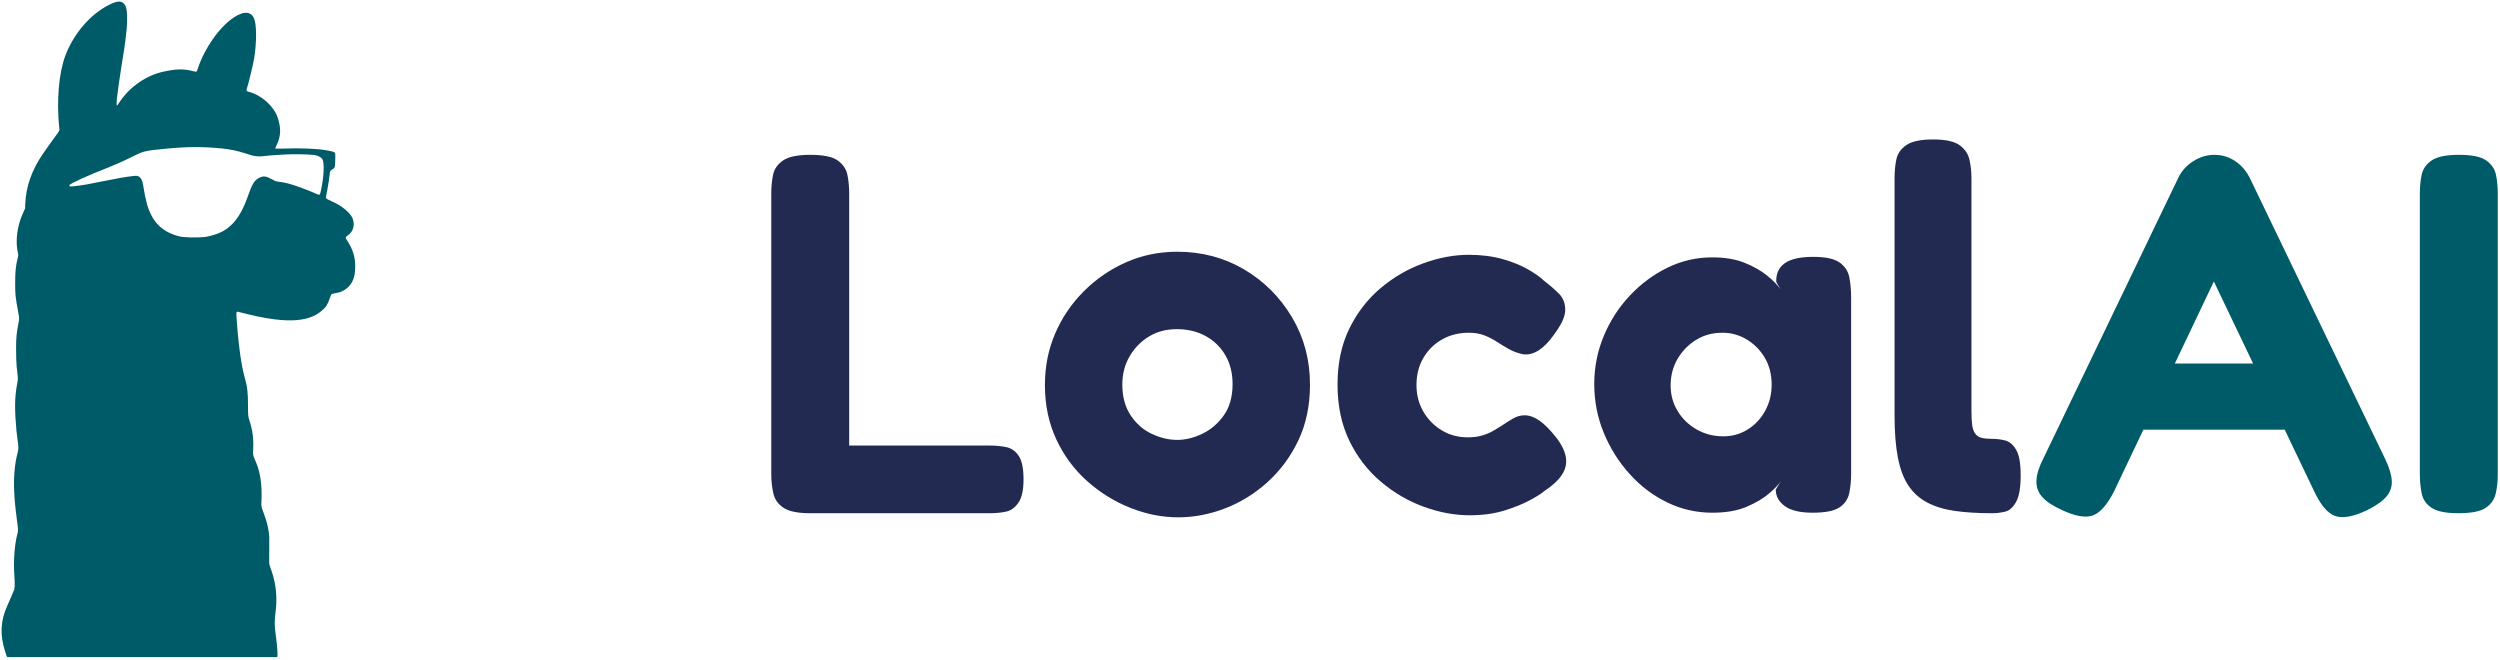
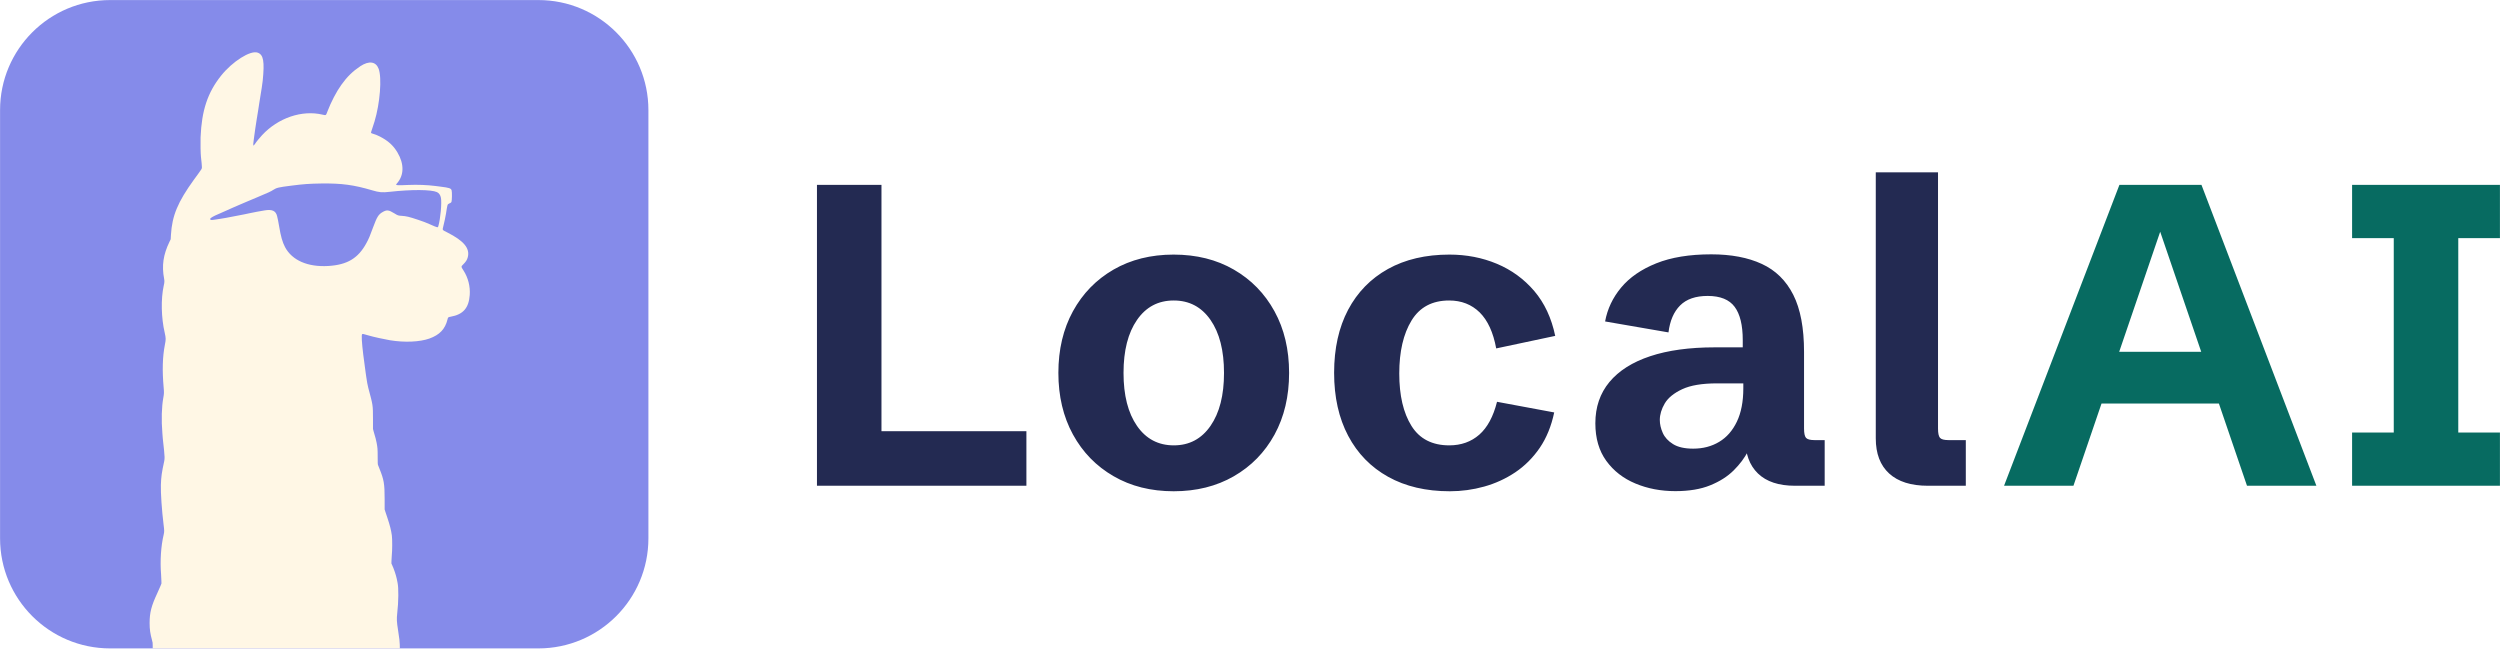
- <svg xmlns="http://www.w3.org/2000/svg" viewBox="278 80 3281 865">
-   <path fill="#005b69" fill-rule="evenodd" d="M287.1 941.6C286.8 941.2 286.5 940.8 286.5 940.6C286.5 940.4 285.7 937.8 284.7 934.8C277.7 913.5 278.6 894.7 287.5 875.1C291.9 865.3 296.1 855.5 296.7 853.7C297.4 851.2 297.5 845.1 296.9 836.4C295.4 816.4 297.1 793.8 301.0 780.2C302.0 776.6 301.9 774.3 300.0 760.6C295.6 728.5 295.2 705.5 298.8 684.6C299.2 682.2 300.1 678.3 301.2 674.0C302.3 669.5 302.4 667.0 301.6 661.3C300.5 653.4 300.2 651.1 299.6 645.5C297.1 618.4 297.2 601.9 300.2 585.6C301.7 577.1 301.7 577.6 300.9 570.4C300.5 566.9 300.0 562.9 299.9 561.6C299.4 557.1 299.1 547.2 299.1 537.3C299.1 523.2 299.7 517.2 302.2 504.3C303.3 498.8 303.3 497.6 302.5 493.0C302.1 490.8 301.6 488.0 301.4 486.8C298.2 469.5 297.9 466.4 297.9 452.1C297.9 436.7 298.6 429.5 301.1 419.1C302.2 414.9 302.2 414.8 301.4 411.4C298.6 399.1 299.8 383.1 304.7 368.4C305.9 364.9 306.4 363.7 309.0 357.9L310.9 353.6L311.1 348.2C312.0 324.9 319.6 303.3 334.7 281.3C339.9 273.8 347.2 263.5 351.1 258.3C352.9 256.0 354.7 253.3 355.2 252.4L356.1 250.6L355.7 247.4C352.1 211.6 355.2 175.5 363.9 152.7C374.7 124.1 396.5 98.8 421.0 86.4C433.3 80.2 439.1 80.6 442.8 88.0C444.9 92.0 445.5 106.1 444.2 118.7C442.9 130.8 442.0 138.1 441.3 142.5C440.9 145.2 440.1 149.8 439.7 152.8C439.2 155.7 438.6 159.5 438.3 161.2C438.0 163.0 437.3 167.3 436.8 170.9C436.3 174.6 435.6 179.0 435.3 180.9C434.3 187.0 434.0 189.5 433.8 191.0C433.7 191.9 433.2 195.6 432.7 199.4C431.0 211.5 430.6 218.2 431.5 218.3C432.0 218.4 432.3 218.1 434.9 214.0C447.9 194.3 469.5 179.2 491.8 174.2C509.6 170.3 518.8 170.1 531.5 173.4C536.2 174.6 536.1 174.7 537.4 170.5C546.4 143.3 565.8 115.6 584.7 103.0C599.2 93.4 609.1 94.9 612.4 107.2C615.3 118.3 614.3 145.1 610.3 162.9C610.0 164.2 609.5 166.6 609.1 168.3C607.9 173.7 607.5 175.2 606.5 179.3C605.9 181.5 605.0 185.1 604.5 187.3C603.9 189.4 603.1 192.4 602.7 193.8C601.0 199.1 601.1 199.6 604.6 200.5C620.8 204.6 637.0 219.0 642.2 233.7C647.1 247.9 646.8 258.6 641.1 270.3C639.2 274.1 639.0 274.8 639.7 275.1C640.0 275.2 644.1 275.1 649.0 275.0C673.2 274.1 696.1 275.1 707.8 277.5C719.0 279.7 718.2 278.8 718.0 288.8C717.8 300.1 717.7 300.3 713.6 302.7C711.4 304.0 711.2 304.4 710.7 308.5C709.9 315.8 708.9 322.2 707.6 329.0C705.8 337.7 705.6 339.3 706.0 340.1C706.4 340.8 709.7 342.7 713.3 344.2C726.5 349.8 737.9 359.3 740.8 366.8C744.0 375.3 741.7 383.6 734.8 388.7C730.8 391.6 730.9 391.5 734.0 396.3C741.3 407.7 744.2 417.3 744.2 430.2C744.2 446.8 738.7 456.7 726.5 462.5C724.1 463.6 721.3 464.3 714.8 465.5C712.9 465.8 712.5 466.4 711.1 470.6C708.1 479.6 706.0 482.9 700.3 487.8C681.4 504.0 649.6 504.6 593.7 490.0C587.4 488.3 587.9 487.4 588.7 500.6C590.1 521.7 592.9 546.2 595.7 560.5C596.6 565.3 598.1 571.8 599.0 574.9C602.6 587.5 603.5 594.9 603.5 612.3C603.5 625.2 603.6 626.6 605.4 632.0C609.7 645.3 611.0 655.6 610.2 671.5C609.9 677.1 610.1 678.0 613.2 684.8C619.6 699.0 622.2 716.8 621.1 738.3C620.8 744.1 620.9 744.7 623.2 751.0C628.0 764.0 629.8 770.5 631.0 780.3C631.5 784.3 631.5 783.2 631.3 815.2C631.2 820.9 631.0 819.7 634.7 830.2C640.2 846.1 642.0 864.3 639.8 882.0C638.1 895.1 638.1 900.8 640.0 914.1C641.8 926.7 642.7 940.5 641.9 941.7L641.5 942.4L464.6 942.4L287.6 942.4L287.1 941.6ZM545.9 391.1C551.1 390.5 556.7 389.1 563.3 386.7C581.2 380.1 593.7 364.9 602.8 338.9C608.9 321.4 611.8 316.6 618.0 313.4C623.8 310.5 627.3 311.0 635.5 315.6C639.3 317.8 640.3 318.1 645.1 318.7C651.6 319.4 659.0 321.3 669.7 325.1C676.7 327.5 686.6 331.4 692.5 334.1C697.8 336.5 697.8 336.5 699.3 329.6C702.7 314.0 703.8 297.4 701.8 290.7C700.7 287.0 696.6 284.4 690.0 283.4C683.7 282.4 661.1 282.1 649.4 282.9C647.4 283.1 643.3 283.3 640.3 283.5C637.3 283.7 633.8 283.9 632.6 284.0C615.8 286.1 613.7 285.9 599.4 281.1C590.2 278.1 579.8 275.9 569.7 274.9C545.4 272.4 523.3 272.4 495.3 275.2C470.2 277.6 466.7 278.3 456.5 283.3C447.4 287.8 438.3 292.1 436.1 293.0C435.0 293.5 431.8 294.8 429.1 296.0C426.4 297.2 422.4 298.9 420.1 299.8C393.7 310.1 369.9 320.9 369.1 323.0C368.8 323.7 369.2 324.4 370.0 324.6C372.2 325.2 391.2 322.5 400.7 320.3C401.6 320.1 404.8 319.5 407.8 318.9C410.8 318.4 414.4 317.7 415.7 317.4C422.4 316.0 433.9 313.8 436.9 313.3C438.8 313.0 442.1 312.5 444.3 312.1C449.4 311.2 456.7 310.5 458.0 310.8C462.7 311.9 465.1 316.3 466.5 326.8C467.1 331.5 469.6 343.3 470.8 347.6C477.8 371.7 490.8 384.6 513.8 390.3C519.5 391.7 536.5 392.1 545.9 391.1Z" />
-   <g transform="translate(1253.2 747.5)">
-     <path transform="translate(0.00 0)" d="M88.15 6.06Q63.93 6.06 53.16 -1.01Q42.39 -8.07 39.70 -20.19Q37.01 -32.30 37.01 -45.09V-413.17Q37.01 -426.63 39.37 -438.07Q41.72 -449.51 52.49 -456.91Q63.25 -464.31 88.15 -464.31Q113.72 -464.31 124.15 -456.91Q134.58 -449.51 136.94 -438.07Q139.29 -426.63 139.29 -413.17V-82.77H323.67Q335.11 -82.77 345.21 -80.75Q355.30 -78.73 361.69 -69.31Q368.08 -59.89 368.08 -38.36Q368.08 -17.50 361.35 -7.74Q354.63 2.02 344.87 4.04Q335.11 6.06 323.67 6.06Z" fill="#232a52" />
-     <path transform="translate(382.01 0)" d="M189.09 11.44Q157.46 11.44 126.17 -1.01Q94.88 -13.46 69.31 -36.34Q43.74 -59.22 28.94 -91.18Q14.13 -123.14 14.13 -162.17Q14.13 -198.51 27.59 -229.80Q41.05 -261.09 65.27 -285.32Q89.50 -309.54 120.79 -323.34Q152.08 -337.13 187.74 -337.13Q236.19 -337.13 275.56 -313.91Q314.92 -290.70 338.48 -251.00Q362.03 -211.30 362.03 -162.85Q362.03 -121.80 346.89 -89.83Q331.75 -57.87 306.51 -34.99Q281.28 -12.11 250.66 -0.34Q220.04 11.44 189.09 11.44ZM187.74 -90.17Q203.89 -90.17 220.72 -98.25Q237.54 -106.32 248.98 -122.47Q260.42 -138.62 260.42 -163.52Q260.42 -185.05 251.00 -201.20Q241.58 -217.35 225.09 -226.44Q208.60 -235.52 187.07 -235.52Q166.88 -235.52 151.07 -226.10Q135.26 -216.68 125.50 -200.19Q115.74 -183.71 115.74 -162.85Q115.74 -138.62 126.84 -122.13Q137.95 -105.65 154.77 -97.91Q171.59 -90.17 187.74 -90.17Z" fill="#232a52" />
-     <path transform="translate(759.98 0)" d="M193.80 8.75Q164.19 8.75 133.57 -2.36Q102.96 -13.46 77.05 -35.33Q51.14 -57.20 35.66 -89.16Q20.19 -121.12 20.19 -162.85Q20.19 -204.57 35.66 -236.19Q51.14 -267.82 76.71 -289.35Q102.28 -310.89 132.90 -321.99Q163.52 -333.09 192.45 -333.09Q217.35 -333.09 237.20 -327.37Q257.05 -321.65 270.85 -313.58Q284.64 -305.50 290.70 -299.45Q302.14 -290.70 310.89 -281.95Q319.63 -273.20 318.96 -259.07Q318.29 -251.67 314.25 -243.93Q310.21 -236.19 304.16 -228.12Q283.97 -199.86 263.78 -202.55Q253.69 -204.57 245.28 -209.28Q236.87 -213.99 229.13 -219.03Q221.39 -224.08 212.64 -227.45Q203.89 -230.81 192.45 -230.81Q172.94 -230.81 157.46 -222.06Q141.98 -213.31 132.90 -197.84Q123.82 -182.36 123.82 -162.17Q123.82 -142.66 132.90 -127.18Q141.98 -111.70 157.13 -102.62Q172.27 -93.54 191.11 -93.54Q202.55 -93.54 210.96 -96.23Q219.37 -98.92 225.43 -102.62Q231.48 -106.32 234.85 -108.34Q242.92 -113.72 250.32 -118.10Q257.73 -122.47 265.80 -122.47Q275.22 -122.47 285.32 -115.40Q295.41 -108.34 307.52 -92.86Q318.29 -78.73 319.97 -66.62Q321.65 -54.51 314.25 -43.74Q306.85 -32.97 291.37 -22.88Q285.99 -18.17 272.19 -10.77Q258.40 -3.36 238.55 2.69Q218.70 8.75 193.80 8.75Z" fill="#232a52" />
-     <path transform="translate(1101.61 0)" d="M302.14 5.38Q277.24 5.38 265.46 -3.36Q253.69 -12.11 253.69 -24.90L260.42 -36.34Q256.38 -29.61 244.94 -19.85Q233.50 -10.09 215.33 -2.36Q197.16 5.38 170.25 5.38Q139.29 5.38 111.37 -8.07Q83.44 -21.53 61.91 -45.42Q40.37 -69.31 27.93 -99.59Q15.48 -129.87 15.48 -163.52Q15.48 -196.49 27.93 -226.44Q40.37 -256.38 62.24 -279.60Q84.11 -302.81 111.70 -316.27Q139.29 -329.73 170.25 -329.73Q195.15 -329.73 212.64 -322.66Q230.14 -315.60 241.91 -306.18Q253.69 -296.76 259.74 -288.01L254.36 -297.43Q253.69 -313.58 265.46 -321.99Q277.24 -330.40 302.81 -330.40Q327.04 -330.40 337.47 -323.00Q347.90 -315.60 350.25 -303.48Q352.61 -291.37 352.61 -277.91V-45.76Q352.61 -32.97 350.25 -20.86Q347.90 -8.75 337.47 -1.68Q327.04 5.38 302.14 5.38ZM185.05 -94.88Q202.55 -94.88 217.01 -103.97Q231.48 -113.05 239.89 -128.53Q248.31 -144.00 248.31 -162.85Q248.31 -182.36 239.56 -197.50Q230.81 -212.64 216.01 -221.73Q201.20 -230.81 183.71 -230.81Q164.19 -230.81 149.05 -221.39Q133.91 -211.97 124.83 -196.49Q115.74 -181.01 115.74 -161.50Q115.74 -143.33 124.83 -128.19Q133.91 -113.05 149.72 -103.97Q165.54 -94.88 185.05 -94.88Z" fill="#232a52" />
-     <path transform="translate(1482.27 0)" d="M156.79 6.06Q129.20 6.06 108.00 3.03Q86.81 0.00 71.67 -8.07Q56.52 -16.15 47.10 -30.28Q37.68 -44.41 33.31 -66.95Q28.94 -89.50 28.94 -122.47V-433.36Q28.94 -446.82 31.29 -458.25Q33.65 -469.69 44.41 -477.10Q55.18 -484.50 79.40 -484.50Q103.63 -484.50 114.06 -477.10Q124.49 -469.69 127.18 -458.25Q129.87 -446.82 129.87 -433.36V-127.18Q129.87 -116.41 130.88 -109.35Q131.89 -102.28 134.92 -98.25Q137.95 -94.21 143.33 -92.86Q148.71 -91.52 157.46 -91.52Q165.54 -91.52 173.95 -89.50Q182.36 -87.48 188.42 -77.39Q194.47 -67.29 194.47 -43.74Q194.47 -19.51 188.42 -8.75Q182.36 2.02 173.95 4.04Q165.54 6.06 156.79 6.06Z" fill="#232a52" />
-     <path transform="translate(1692.07 0)" d="M462.97 -65.27Q471.04 -48.45 471.71 -36.67Q472.39 -24.90 464.65 -15.81Q456.91 -6.73 439.41 2.02Q412.50 14.80 397.69 9.76Q382.89 4.71 370.10 -22.21L238.21 -298.10L106.99 -22.21Q93.54 4.04 79.07 9.08Q64.60 14.13 37.68 1.35Q20.19 -6.73 12.45 -15.81Q4.71 -24.90 5.38 -37.35Q6.06 -49.80 14.80 -66.62L191.78 -434.70Q198.51 -448.16 211.63 -456.24Q224.75 -464.31 238.88 -464.31Q248.98 -464.31 257.73 -460.61Q266.47 -456.91 273.54 -450.18Q280.61 -443.45 285.32 -434.03ZM125.16 -103.63 166.88 -190.43H310.21L351.93 -103.63Z" fill="#005b69" />
-     <path transform="translate(2173.69 0)" d="M77.39 6.06Q53.16 6.06 42.39 -1.01Q31.63 -8.07 29.27 -20.19Q26.92 -32.30 26.92 -45.09V-413.17Q26.92 -426.63 29.27 -438.07Q31.63 -449.51 42.39 -456.91Q53.16 -464.31 78.06 -464.31Q103.63 -464.31 114.06 -456.91Q124.49 -449.51 126.84 -438.07Q129.20 -426.63 129.20 -412.50V-44.41Q129.20 -31.63 126.51 -19.85Q123.82 -8.07 113.39 -1.01Q102.96 6.06 77.39 6.06Z" fill="#005b69" />
+ <svg xmlns="http://www.w3.org/2000/svg" viewBox="-0.1 -0.1 3948.5 1024.0">
+   <rect width="1024" height="1024" rx="173.8" fill="#858bea" />
+   <path fill="#fff7e5" fill-rule="evenodd" d="M241.1 1019.5C241.1 1015.1 241.1 1014.8 239.9 1010.6C237.2 1000.8 236.2 993.8 236.2 984.0C236.2 967.5 238.9 956.9 248.4 936.6C250.3 932.5 252.6 927.4 253.4 925.3L254.9 921.5L254.8 917.1C254.8 914.8 254.6 910.2 254.3 907.0C252.6 885.8 254.1 862.4 258.4 844.4C259.5 839.5 259.5 838.2 258.2 827.9C255.5 805.9 253.6 778.5 254.0 765.8C254.5 752.4 255.2 747.0 259.3 728.1C260.1 724.2 260.0 720.4 259.0 710.9C258.5 706.5 257.9 701.1 257.7 698.9C257.4 696.7 257.1 693.8 257.0 692.4C256.9 691.0 256.7 687.5 256.4 684.7C254.6 663.0 255.2 642.5 257.9 627.8C259.0 621.9 259.1 619.8 258.4 612.2C256.0 585.0 256.6 563.5 260.3 544.5C262.0 536.0 262.0 534.1 260.1 525.7C254.5 501.8 253.9 471.9 258.5 451.1C259.7 446.0 259.8 443.7 259.1 440.1C255.2 419.5 257.7 402.3 267.5 381.9L269.5 377.8L269.9 370.8C271.7 340.6 280.6 319.1 306.1 283.8C308.0 281.2 310.9 277.2 312.6 274.9C318.5 266.9 318.8 266.4 318.8 264.0C318.8 262.1 318.1 254.0 317.3 247.8C316.7 242.6 316.4 225.4 316.7 216.8C318.4 174.4 327.8 146.1 349.1 119.4C367.1 96.9 395.3 79.1 406.7 83.0C416.1 86.2 417.9 96.7 414.8 127.6C414.3 132.5 413.0 140.8 409.7 160.9C408.5 168.3 407.5 175.0 407.4 175.8C407.3 176.6 406.4 182.1 405.4 188.0C403.9 197.5 401.9 210.7 401.4 215.2C401.3 216.1 400.9 219.2 400.5 222.1C399.3 230.6 399.7 231.6 402.7 227.1C404.6 224.0 409.7 217.9 413.8 213.4C439.1 186.1 476.9 173.2 509.4 181.0C515.0 182.3 514.6 182.5 517.2 175.6C522.7 161.1 531.3 144.6 539.0 133.9C548.2 121.0 557.1 112.4 569.1 104.4C582.7 95.5 593.6 97.0 597.9 108.5C603.3 122.7 600.1 163.1 591.4 191.9C590.1 195.9 586.8 206.4 586.2 207.9C585.6 209.6 585.8 210.2 587.6 210.7C592.9 212.3 595.2 213.2 599.8 215.5C612.7 222.1 620.9 229.4 627.6 240.6C638.5 258.9 638.2 276.8 626.8 289.6C623.9 292.8 625.0 292.9 645.2 292.0C659.4 291.4 674.3 292.0 687.3 293.6C689.2 293.9 693.0 294.4 695.8 294.7C709.6 296.4 712.3 297.3 713.2 300.6C714.0 303.3 713.8 317.0 712.9 318.9C712.5 319.8 711.1 320.7 708.9 321.6C706.6 322.6 706.5 323.0 704.3 337.4C703.6 341.9 701.6 351.2 699.9 358.0C698.6 363.5 698.1 362.9 706.3 367.0C732.6 380.3 742.4 392.2 738.7 406.2C737.6 410.4 735.7 413.3 731.6 417.4C727.9 421.1 727.9 420.8 732.0 427.2C739.3 438.5 742.8 452.5 741.8 465.9C740.3 486.5 731.3 496.6 711.7 500.1C707.7 500.8 707.5 500.9 706.7 504.4C702.9 519.7 694.4 528.7 678.1 534.6C662.9 540.0 639.2 541.1 615.9 537.3C607.0 535.8 589.7 532.0 583.0 530.0C573.3 527.1 572.6 527.0 571.8 527.8C570.6 529.0 571.4 541.9 573.6 559.8C575.7 576.2 576.9 585.0 577.5 589.1C577.8 591.3 578.2 594.1 578.4 595.3C579.3 602.2 580.4 607.8 581.5 612.2C589.1 640.7 588.9 639.2 589.0 661.6L589.0 677.4L589.9 680.9C590.4 682.9 591.1 685.1 591.3 685.8C592.2 688.2 594.1 695.7 594.7 699.1C596.2 707.0 596.4 708.9 596.4 721.3C596.4 731.4 596.5 733.2 596.9 734.2C597.2 734.9 598.2 737.5 599.2 740.1C606.3 757.6 607.4 764.0 607.4 788.4L607.4 804.5L608.5 808.0C609.2 810.0 610.7 814.6 611.9 818.2C615.7 829.6 617.7 837.4 618.8 845.7C619.6 851.5 619.5 870.3 618.7 876.9C618.4 879.5 618.2 883.4 618.2 885.7L618.1 889.9L619.2 892.3C622.1 898.6 625.1 907.4 626.5 913.9C626.9 915.9 627.5 918.8 627.8 920.3C629.6 928.5 629.4 950.1 627.3 968.3C626.3 978.0 626.4 981.2 628.6 995.3C630.8 1009.7 631.1 1012.2 631.3 1018.1L631.4 1024.0L436.3 1024.0L241.1 1024.0L241.1 1019.5ZM518.3 420.0C548.4 418.2 565.7 407.8 578.7 383.7C582.4 376.8 584.2 372.7 589.5 358.1C595.2 342.7 597.7 338.6 603.9 335.0C610.7 331.0 613.7 331.3 622.6 336.8C628.2 340.3 629.0 340.5 634.2 340.8C641.8 341.3 645.4 342.1 660.7 347.2C669.1 350.0 672.3 351.3 678.5 354.0C692.1 360.0 691.4 359.8 692.3 356.7C695.5 345.9 697.9 320.1 696.3 312.3C695.5 308.0 693.3 304.9 690.0 303.3C681.0 299.2 649.8 299.0 615.0 302.9C603.6 304.2 598.8 303.8 587.8 300.5C558.7 291.9 539.5 289.3 507.5 289.7C488.5 290.0 479.4 290.6 460.1 293.1C439.4 295.7 436.8 296.4 431.5 299.8C427.5 302.4 423.8 304.1 404.2 312.3C395.9 315.9 394.8 316.3 389.7 318.4C387.5 319.3 382.2 321.6 378.0 323.4C373.9 325.3 368.8 327.5 366.7 328.3C364.7 329.2 360.3 331.1 357.1 332.6C353.8 334.0 350.2 335.6 349.2 336.1C340.6 339.8 338.3 340.9 336.0 342.2C332.6 344.1 331.9 344.8 331.9 345.9C331.9 347.6 333.3 347.8 340.6 346.6C343.3 346.2 346.8 345.7 348.4 345.4C350.1 345.2 353.8 344.5 356.8 344.0C371.4 341.1 382.3 339.0 384.9 338.6C386.4 338.3 390.7 337.4 394.4 336.6C401.1 335.2 410.8 333.3 417.9 332.2C429.7 330.2 435.5 332.9 437.5 341.1C438.8 346.5 439.1 347.9 440.6 356.5C443.5 373.8 445.9 382.1 450.1 390.2C461.2 411.1 485.9 421.9 518.3 420.0Z" />
+   <g transform="translate(1290.2 767.1)" data-cap="475.240" data-width="2658.116">
+     <path fill="#232a52" d="M0.0 0.0V-475.2H101.9V-86.2H330.8V0.0H0.0ZM563.4 8.7Q509.5 8.7 468.5 -15.1Q427.4 -38.8 404.3 -81.0Q381.3 -123.1 381.3 -178.3Q381.3 -233.5 404.3 -275.6Q427.4 -317.7 468.4 -341.4Q509.5 -365.1 563.3 -365.1Q617.4 -365.1 658.4 -341.4Q699.5 -317.7 722.6 -275.6Q745.7 -233.6 745.7 -178.2Q745.7 -122.9 722.7 -80.8Q699.6 -38.7 658.4 -15.0Q617.2 8.7 563.4 8.7ZM563.6 -63.8Q600.3 -63.8 621.6 -94.6Q642.9 -125.3 642.9 -178.2Q642.9 -231.2 621.6 -261.9Q600.3 -292.6 563.5 -292.6Q526.7 -292.6 505.5 -261.9Q484.2 -231.2 484.2 -178.2Q484.2 -125.2 505.5 -94.5Q526.8 -63.8 563.6 -63.8ZM999.5 8.7Q943.2 8.7 902.2 -14.1Q861.2 -36.9 839.0 -78.9Q816.8 -120.9 816.8 -178.4Q816.8 -236.0 838.9 -277.9Q861.1 -319.7 901.9 -342.4Q942.8 -365.1 998.9 -365.1Q1039.2 -365.1 1073.8 -350.6Q1108.5 -336.1 1132.9 -307.6Q1157.2 -279.0 1166.0 -236.7L1072.8 -216.9Q1065.8 -254.9 1046.7 -273.8Q1027.5 -292.6 998.5 -292.6Q958.4 -292.6 939.1 -261.0Q919.7 -229.3 919.7 -177.3Q919.7 -125.3 939.0 -94.5Q958.2 -63.8 998.7 -63.8Q1026.8 -63.8 1046.1 -80.7Q1065.3 -97.6 1074.1 -132.6L1164.4 -115.8Q1157.6 -83.4 1141.6 -59.9Q1125.5 -36.4 1102.9 -21.2Q1080.3 -6.1 1053.8 1.3Q1027.3 8.7 999.5 8.7ZM1355.7 8.5Q1321.5 8.5 1292.8 -3.5Q1264.1 -15.4 1246.7 -39.3Q1229.4 -63.1 1229.4 -98.7Q1229.4 -137.0 1251.6 -163.8Q1273.9 -190.6 1316.0 -204.6Q1358.1 -218.6 1418.0 -218.6H1468.1L1462.2 -209.5V-230.1Q1462.2 -265.4 1449.4 -282.6Q1436.6 -299.8 1406.8 -299.8Q1378.3 -299.8 1363.3 -284.8Q1348.3 -269.8 1344.9 -242.2L1244.8 -259.5Q1250.2 -289.1 1270.2 -313.1Q1290.2 -337.1 1325.6 -351.3Q1360.9 -365.5 1412.4 -365.5Q1459.6 -365.5 1492.2 -350.4Q1524.9 -335.4 1542.0 -301.6Q1559.0 -267.9 1559.0 -211.5V-90.4Q1559.0 -79.3 1562.1 -75.7Q1565.3 -72.1 1575.5 -72.1H1591.6V0.0H1544.6Q1506.3 0.0 1486.2 -19.4Q1466.1 -38.8 1466.1 -74.8V-91.6L1483.4 -85.1Q1479.0 -70.9 1470.7 -54.8Q1462.4 -38.7 1447.9 -24.3Q1433.3 -9.8 1410.8 -0.7Q1388.3 8.5 1355.7 8.5ZM1383.9 -58.6Q1407.1 -58.6 1424.9 -69.3Q1442.7 -79.9 1452.9 -101.2Q1463.1 -122.4 1463.1 -154.0V-161.7H1421.5Q1386.3 -161.7 1366.6 -152.5Q1346.9 -143.3 1339.0 -130.0Q1331.2 -116.7 1331.2 -103.9Q1331.2 -93.9 1335.9 -83.4Q1340.6 -72.9 1352.1 -65.8Q1363.6 -58.6 1383.9 -58.6ZM1754.5 0.0Q1714.7 0.0 1693.5 -19.3Q1672.3 -38.6 1672.3 -74.8V-495.0H1770.6V-90.4Q1770.6 -79.4 1773.7 -75.7Q1776.9 -72.1 1787.1 -72.1H1814.5V0.0H1754.5Z" />
+     <path fill="#076b61" d="M1874.9 0.0 2057.1 -475.2H2186.7L2368.2 0.0H2258.6L2121.5 -401.2L1984.5 0.0H1874.9ZM1994.1 -129.9V-211.6H2248.2V-129.9H1994.1ZM2424.6 0.0V-84.1H2490.4V-391.1H2424.6V-475.2H2658.1V-391.1H2592.3V-84.1H2658.1V0.0H2424.6Z" />
  </g>
</svg>
